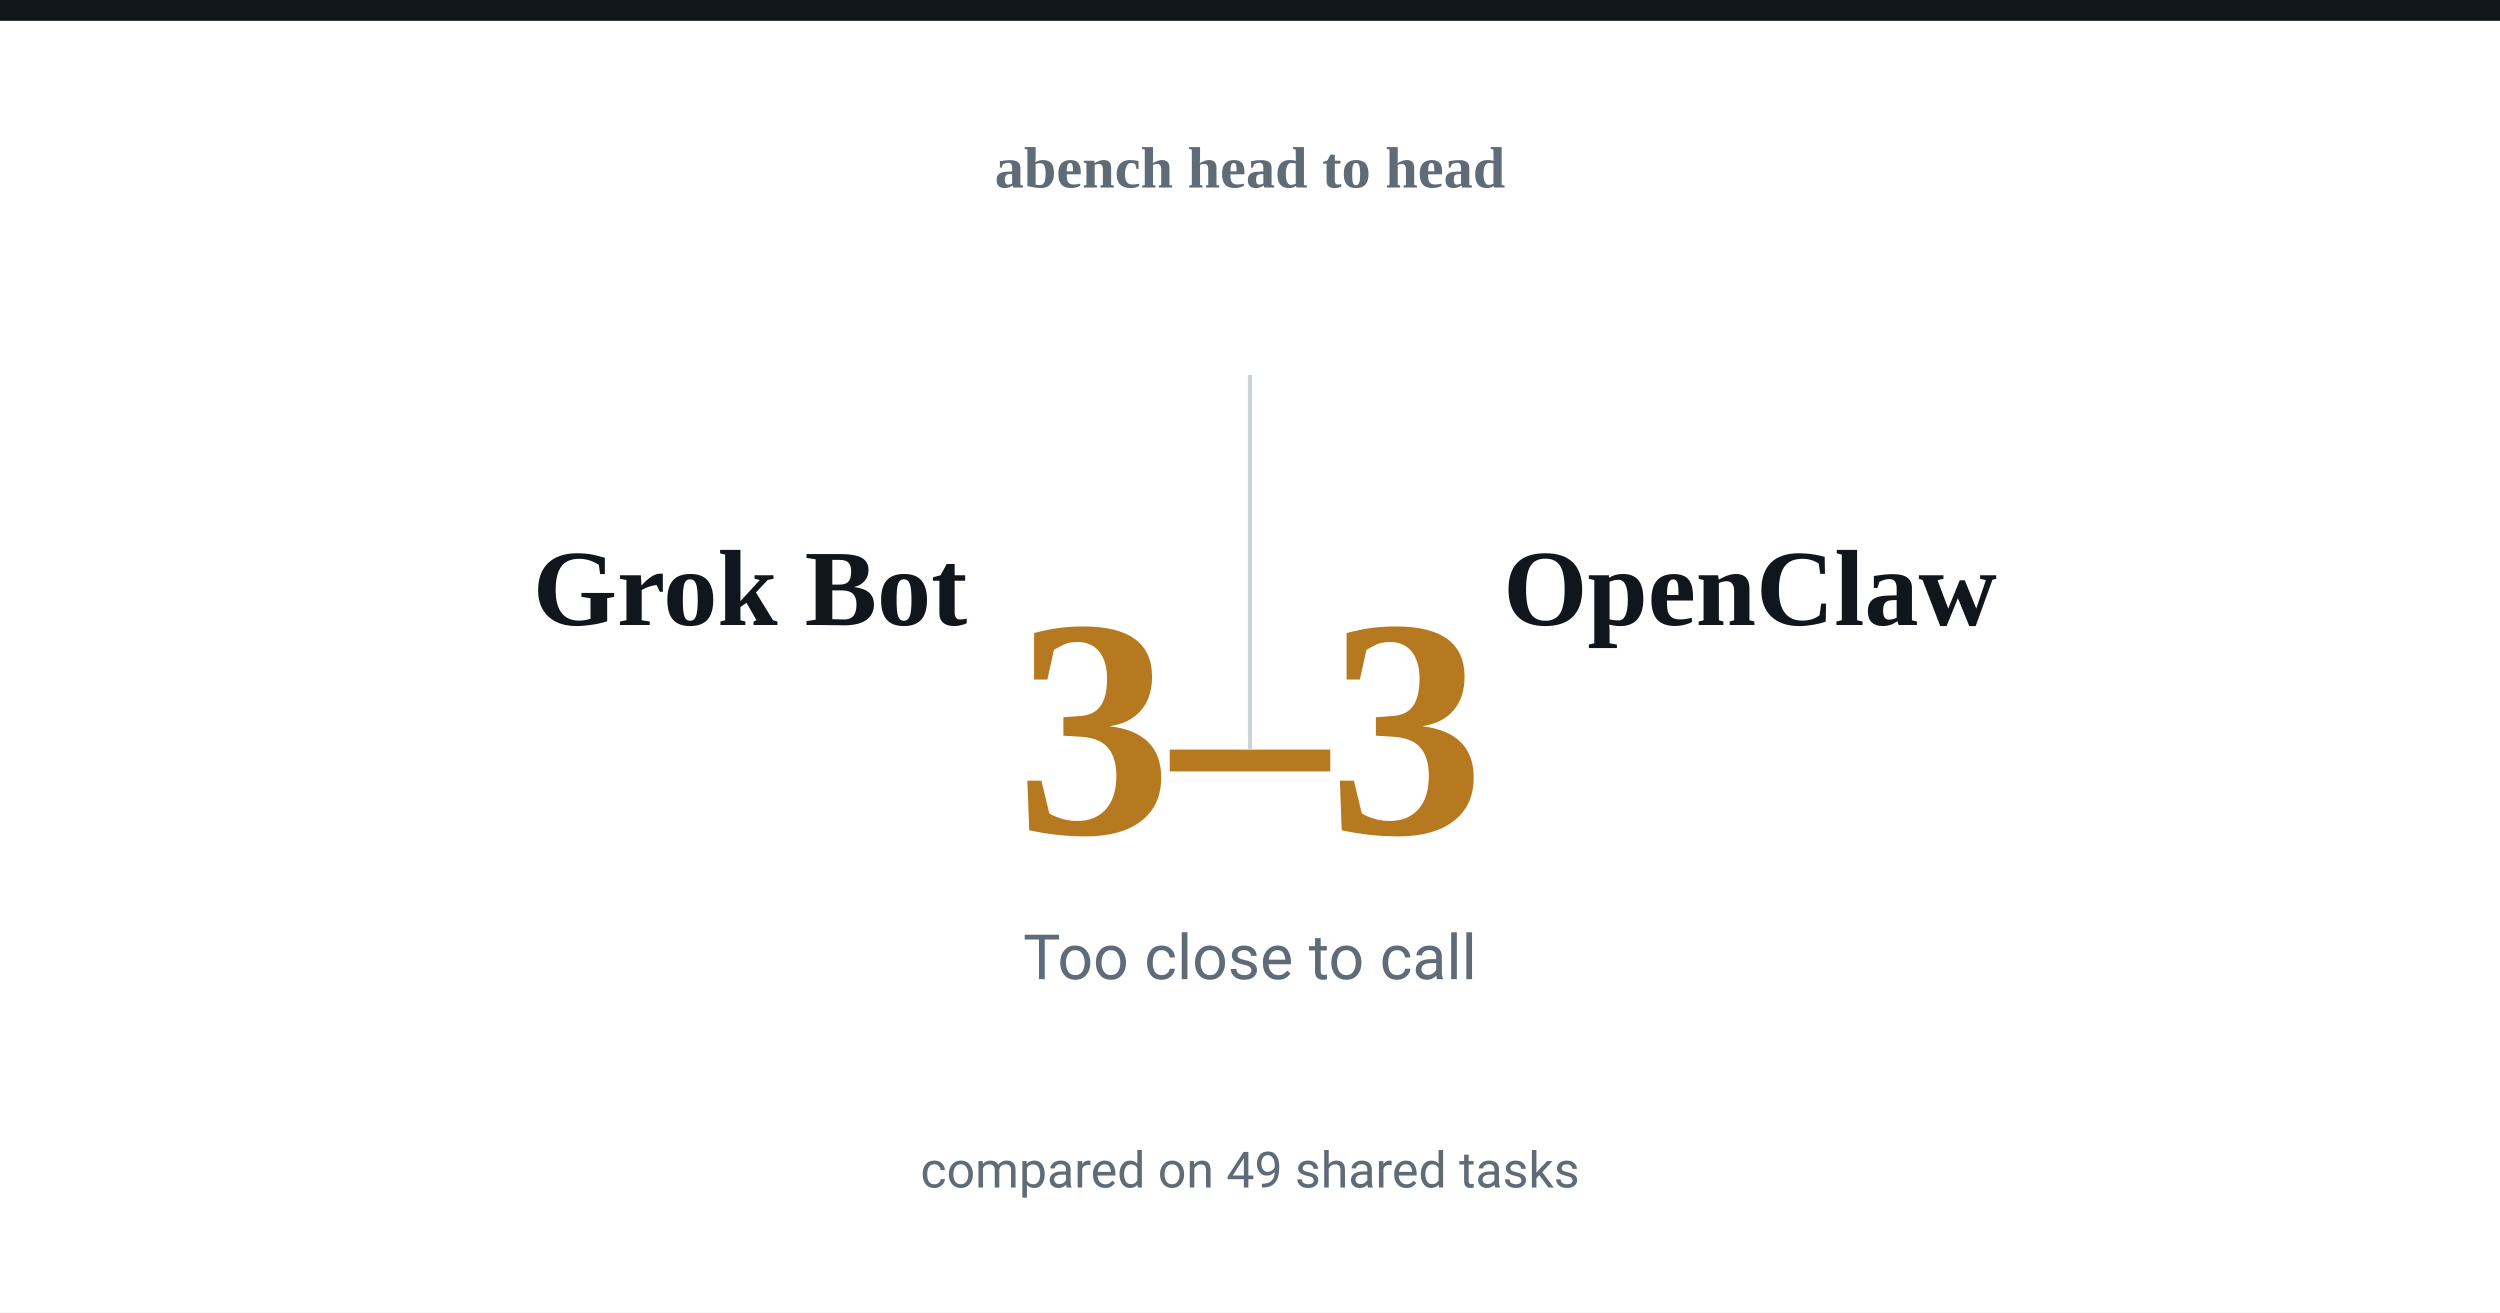
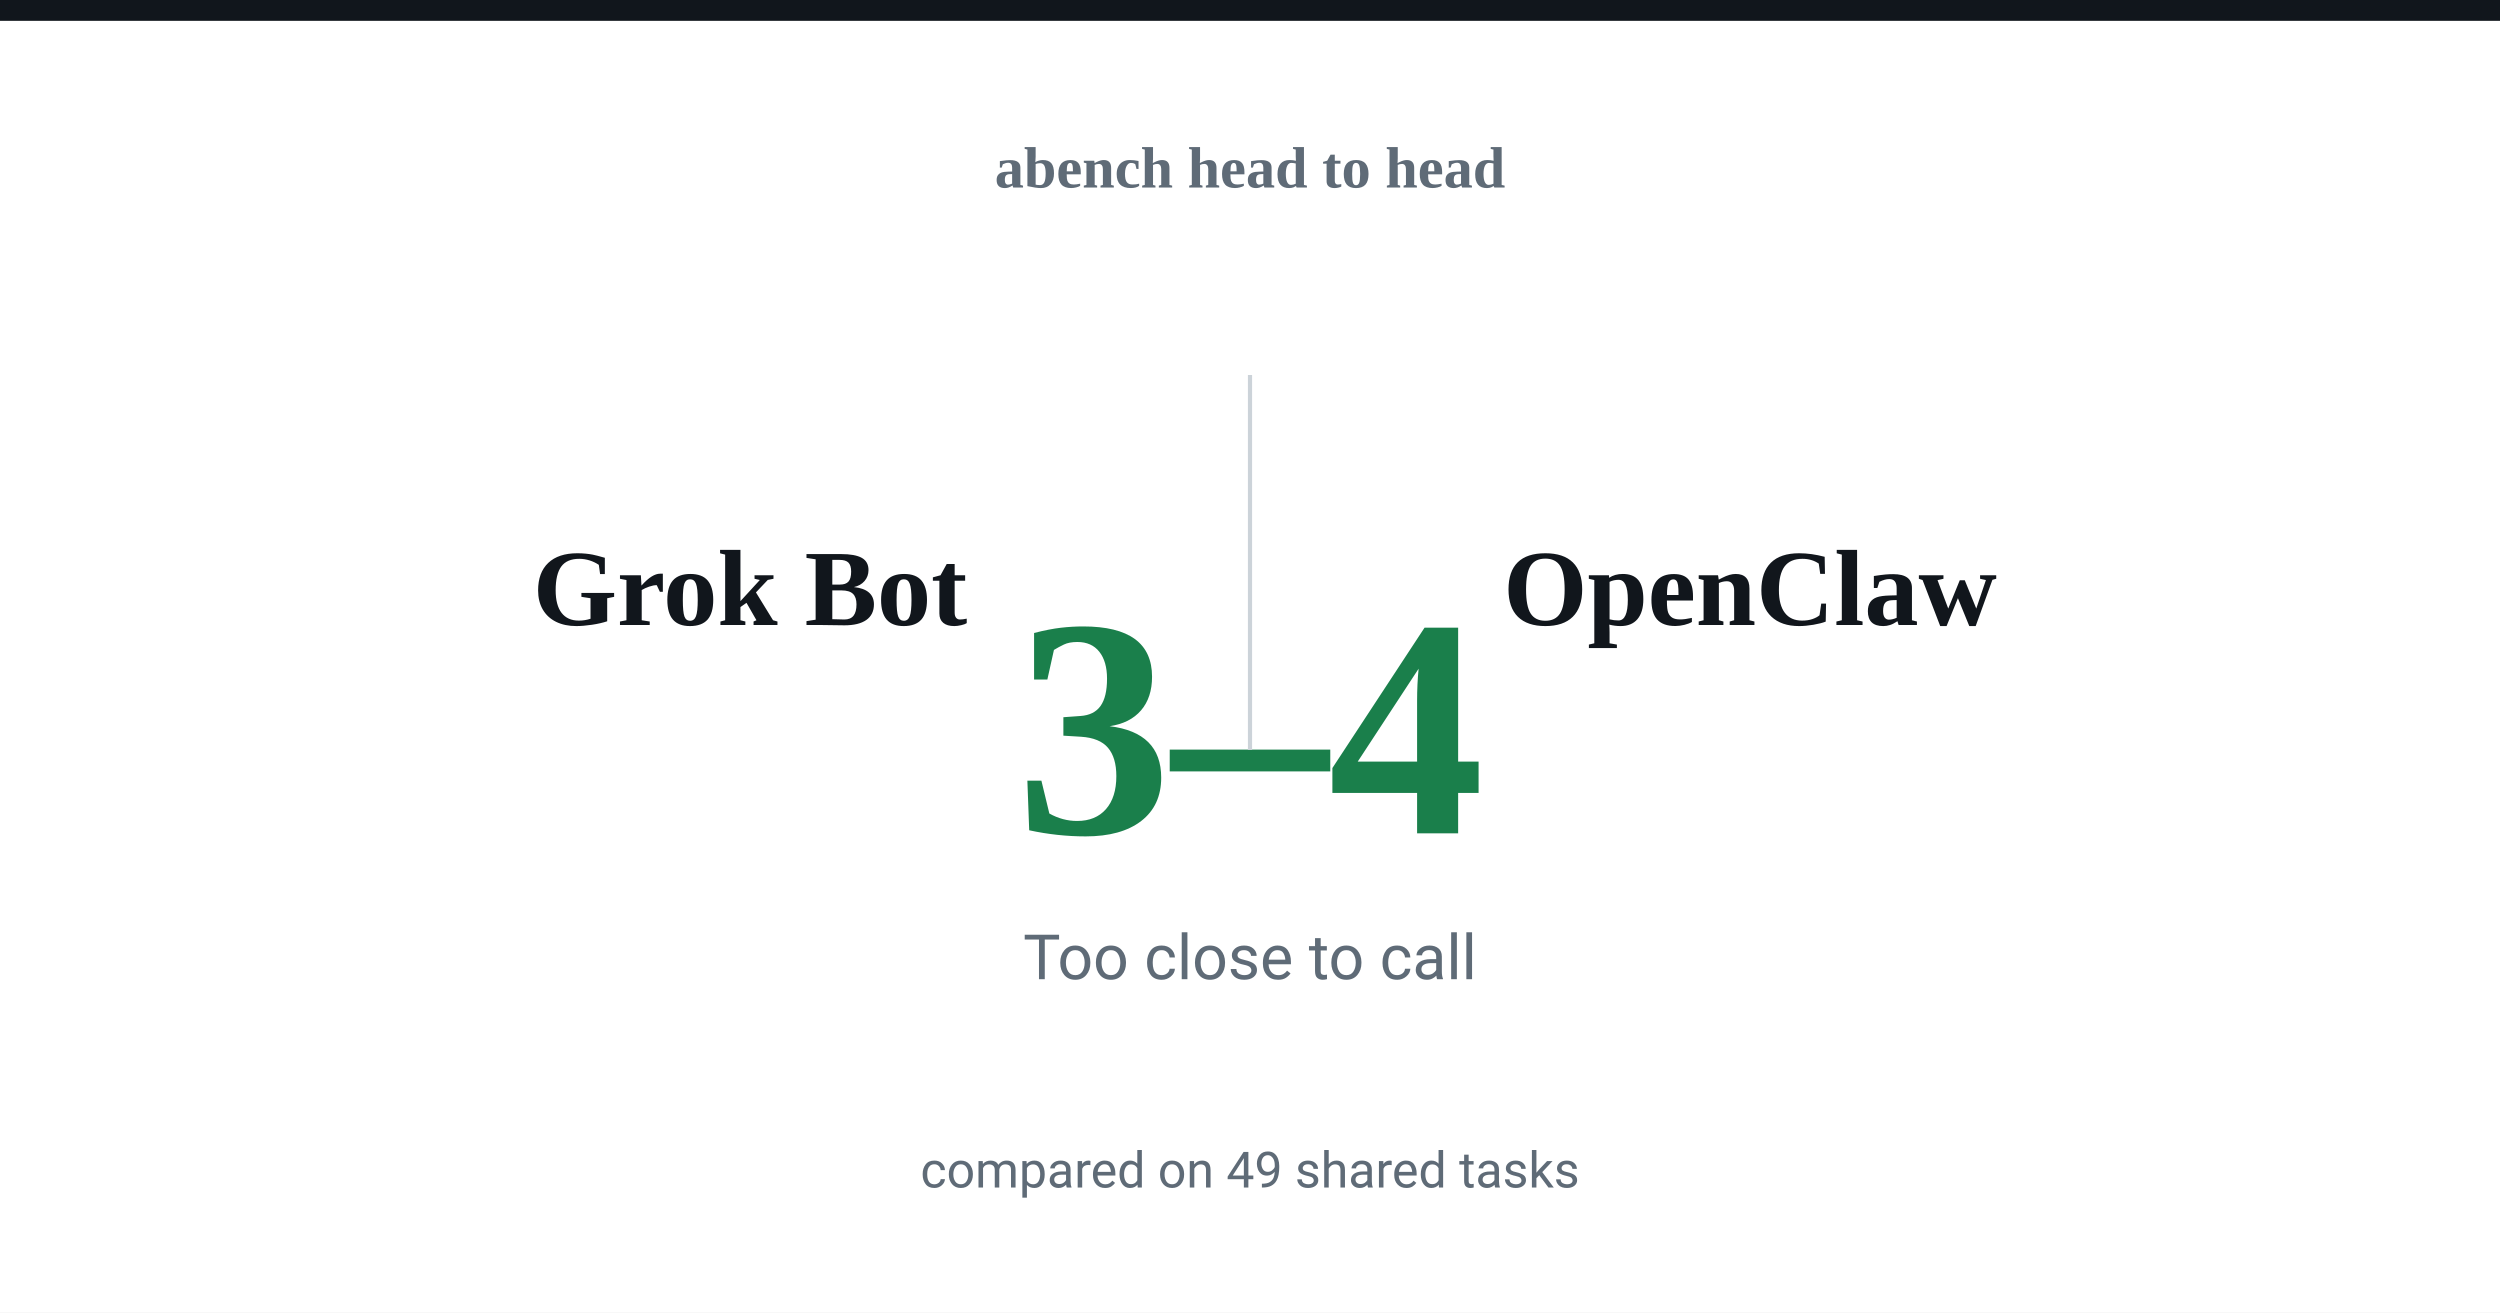
<svg xmlns="http://www.w3.org/2000/svg" width="1200" height="630" viewBox="0 0 1200 630">
  <rect width="1200" height="630" fill="#ffffff" />
  <rect x="0" y="0" width="1200" height="10" fill="#11161c" />
  <text x="600" y="90" font-family="Charter,Georgia,'Times New Roman',serif" font-size="28" fill="#5f6b77" font-weight="600" text-anchor="middle">abench head to head</text>
  <text x="360" y="300" font-family="Charter,Georgia,'Times New Roman',serif" font-size="52" fill="#11161c" font-weight="600" text-anchor="middle">Grok Bot</text>
  <text x="840" y="300" font-family="Charter,Georgia,'Times New Roman',serif" font-size="52" fill="#11161c" font-weight="600" text-anchor="middle">OpenClaw</text>
-   <text x="600" y="400" font-family="Charter,Georgia,'Times New Roman',serif" font-size="150" fill="#b7791f" font-weight="600" text-anchor="middle">3–3</text>
+   <text x="600" y="400" font-family="Charter,Georgia,'Times New Roman',serif" font-size="150" fill="#1a7f4b" font-weight="600" text-anchor="middle">3–4</text>
  <text x="600" y="470" font-family="-apple-system,Segoe UI,Roboto,Helvetica,Arial,sans-serif" font-size="30" fill="#5f6b77" font-weight="400" text-anchor="middle">Too close to call</text>
  <text x="600" y="570" font-family="-apple-system,Segoe UI,Roboto,Helvetica,Arial,sans-serif" font-size="24" fill="#5f6b77" font-weight="400" text-anchor="middle">compared on 49 shared tasks</text>
  <line x1="600" y1="180" x2="600" y2="360" stroke="#ccd3d9" stroke-width="2" />
</svg>
